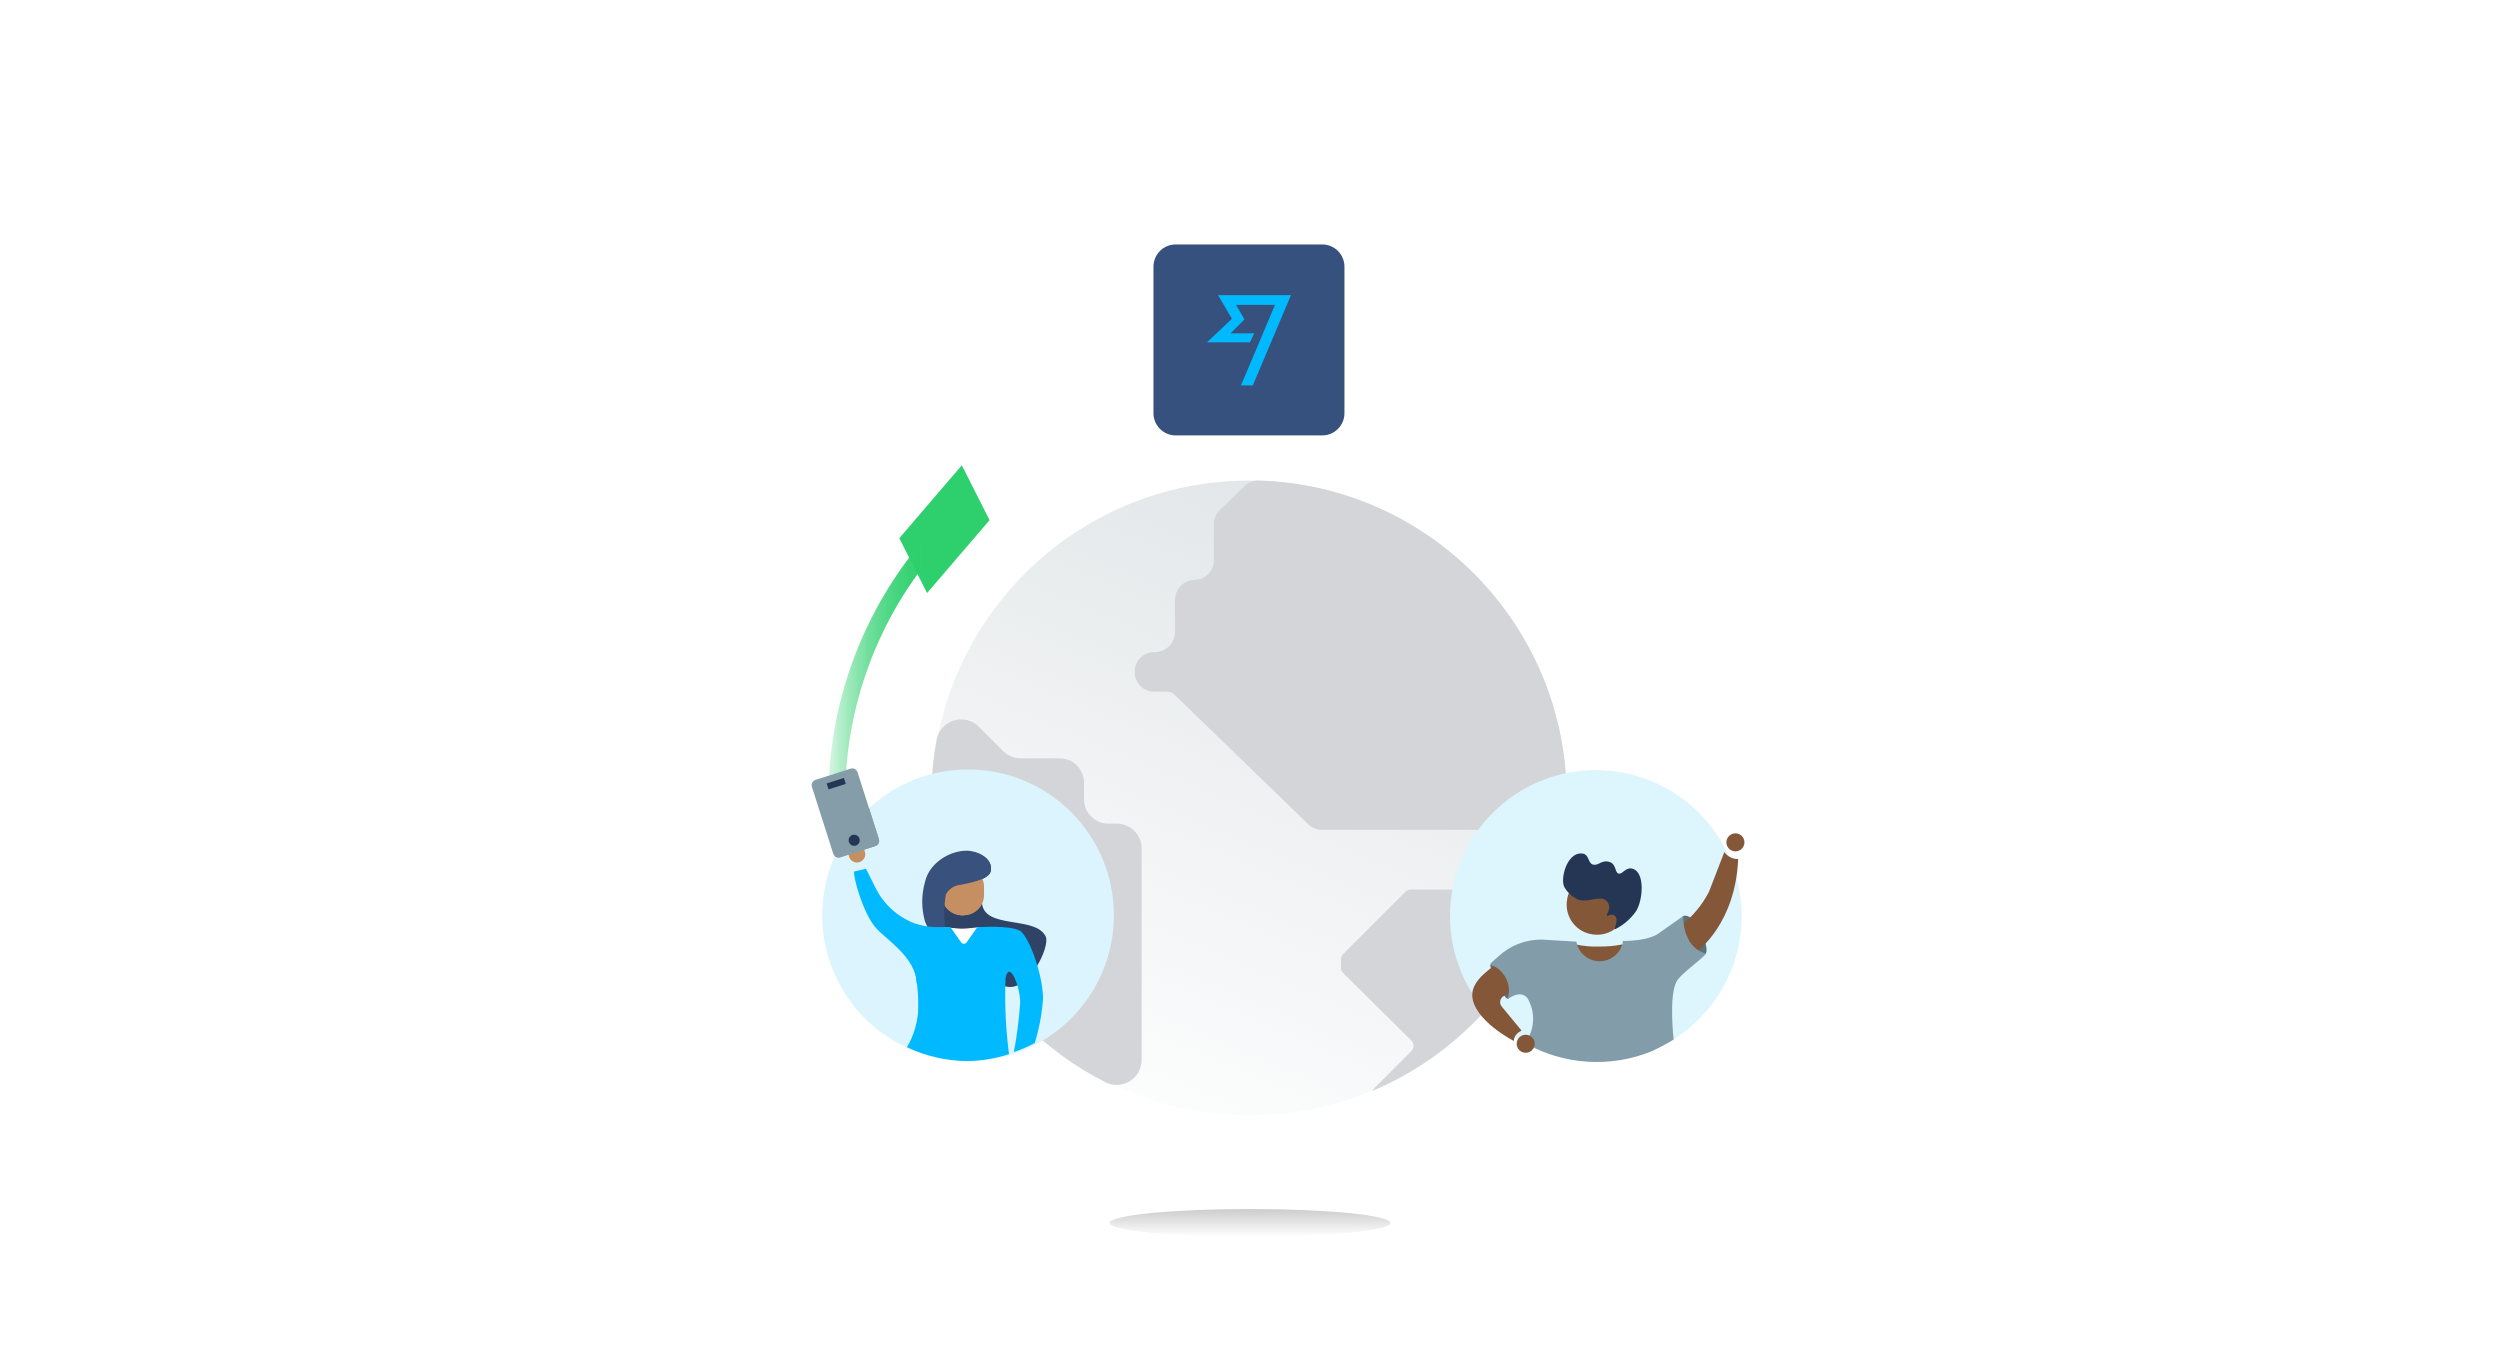
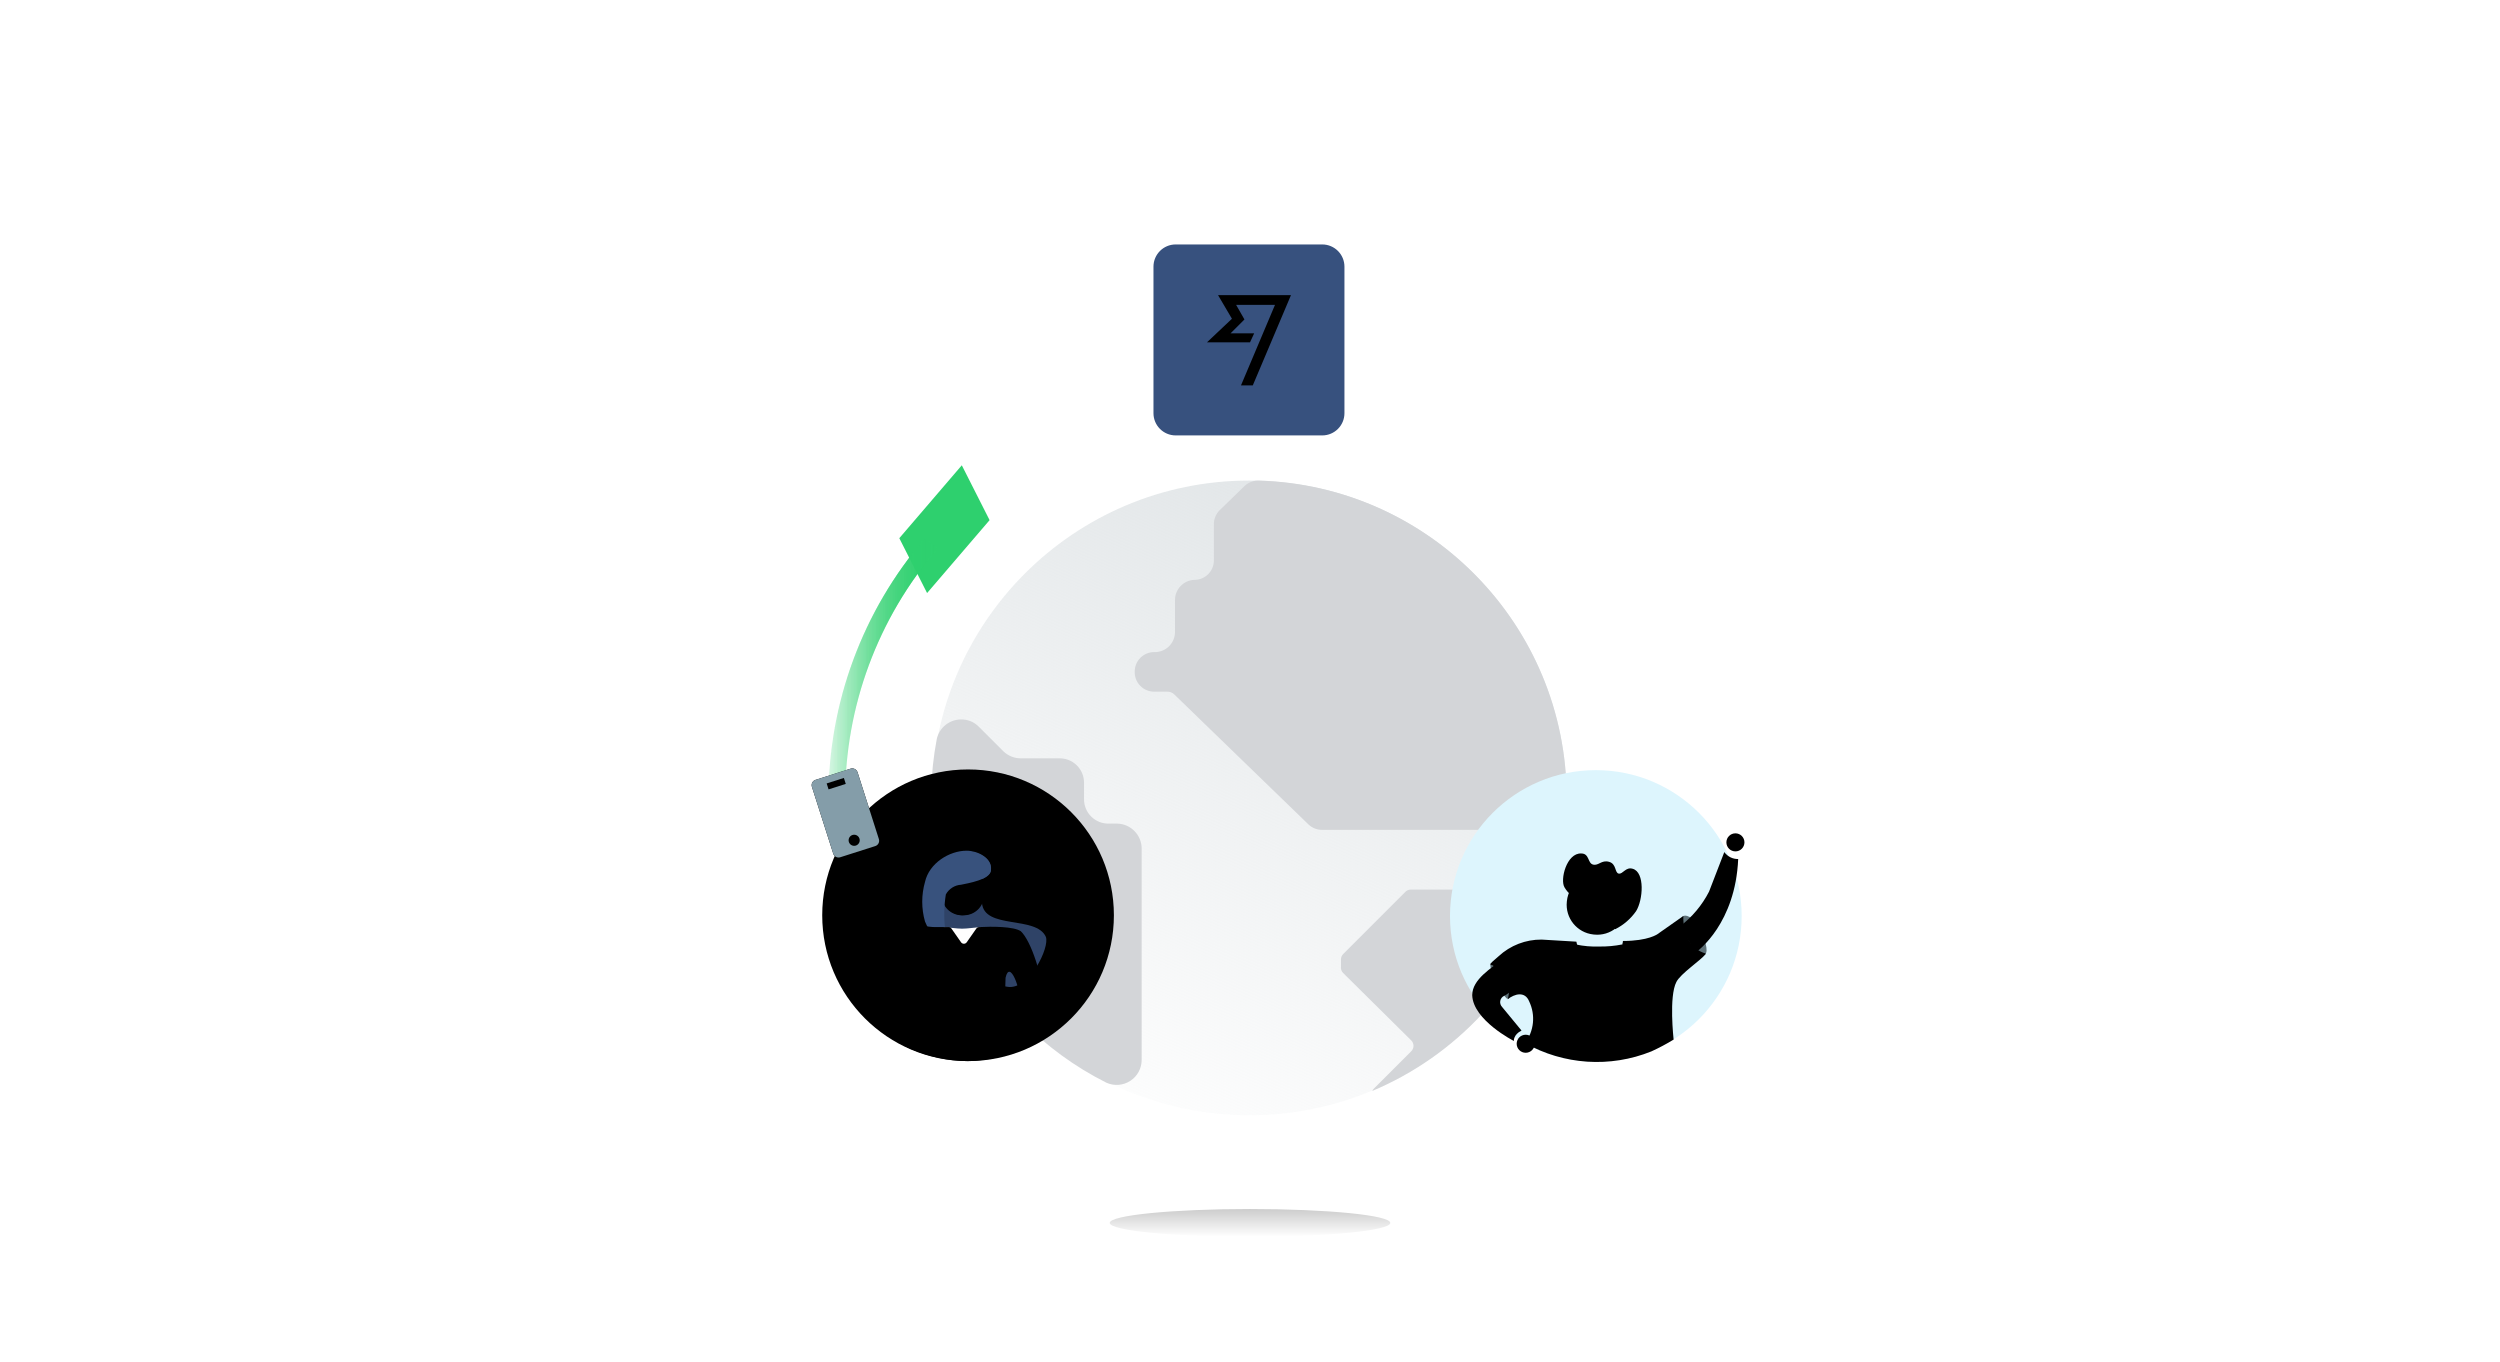
<svg xmlns="http://www.w3.org/2000/svg" xmlns:xlink="http://www.w3.org/1999/xlink" viewBox="0 0 360 196">
  <defs>
    <linearGradient id="linear-gradient" x1="162" y1="157.1" x2="197.7" y2="72.8" gradientUnits="userSpaceOnUse">
      <stop offset="0" stop-color="#e2e6e8" stop-opacity=".1" />
      <stop offset="1" stop-color="#e2e6e8" />
    </linearGradient>
    <linearGradient id="linear-gradient-2" x1="-9743.7" y1="-3715.1" x2="-9743.7" y2="-3711.1" gradientTransform="rotate(180 -4781.8 -1768.5)" gradientUnits="userSpaceOnUse">
      <stop offset="0" stop-opacity="0" />
      <stop offset="1" stop-opacity=".2" />
    </linearGradient>
    <linearGradient id="linear-gradient-3" x1="119.3" y1="99.7" x2="135" y2="99.7" gradientUnits="userSpaceOnUse">
      <stop offset="0" stop-color="#2ed06e" stop-opacity=".1" />
      <stop offset="1" stop-color="#2ed06e" />
    </linearGradient>
    <linearGradient id="linear-gradient-4" x1="119.3" y1="96.2" x2="135" y2="96.2" xlink:href="#linear-gradient-3" />
-     <clipPath id="clip-path">
-       <circle class="cls-1" cx="139.4" cy="131.8" r="21" />
+     <clipPath id="clipPath">
+       <circle className="cls-1" cx="139.4" cy="131.8" r="21" />
    </clipPath>
    <style>.cls-1{fill:#dbf4fe}.cls-8{fill:#845739}.cls-9{fill:#253655}.cls-10{fill:#829ca9}.cls-12{fill:#00b9ff}.cls-17{fill:#c58f62}.cls-20{opacity:.2}</style>
  </defs>
  <path d="M0 0h360v196H0z" id="frames" fill="none" />
  <g id="Layer_1" data-name="Layer 1">
    <circle cx="179.9" cy="114.9" r="45.7" fill="url(#linear-gradient)" />
    <path d="M223 128.4l-.9-.3h-19a1.1 1.1 0 00-.7.3l-9 9a1.1 1.1 0 00-.3.8v1a1.1 1.1 0 00.3.9l9.8 9.7a1.1 1.1 0 010 1.6l-5.2 5.2a1.5 1.5 0 00-.4.5 45.8 45.8 0 0025.6-27.5 1.1 1.1 0 00-.3-1.2zm-48.2-52.8v5.1a2.8 2.8 0 01-2.8 2.8 2.9 2.9 0 00-2.8 2.9V91a2.9 2.9 0 01-3 2.9 2.8 2.8 0 00-2.8 2.8 2.8 2.8 0 002.8 2.9h1.9a1.4 1.4 0 011 .4l19.3 18.7a2.8 2.8 0 002 .8h32.3a2.8 2.8 0 002.9-2.7v-2a45.7 45.7 0 00-44.4-45.6 2.9 2.9 0 00-2 .8l-3.6 3.5a2.8 2.8 0 00-.8 2zm-10.4 77v-30.4a3.6 3.6 0 00-3.5-3.6h-1.2a3.5 3.5 0 01-3.6-3.5v-2.4a3.5 3.5 0 00-3.6-3.5h-5.4a3.6 3.6 0 01-2.6-1l-3.6-3.6a3.5 3.5 0 00-2.5-1 3.6 3.6 0 00-3.5 2.8 45.8 45.8 0 0024.4 49.5 3.6 3.6 0 005.1-3.3z" fill="#d3d5d8" />
    <ellipse cx="180" cy="176.1" rx="20.2" ry="2" fill="url(#linear-gradient-2)" />
    <circle cx="229.8" cy="131.9" r="21" fill="#ddf5fd" />
    <path d="M243.8 132.3c.5.4 3.8 6.3.5 5.2a4.5 4.5 0 01-2.4-1.6 2.2 2.2 0 01-.4-1.1 2.8 2.8 0 01.1-.9l.3-1.2c.3-1 .8-1.1 1.8-.4zm-28.7 7.9a13.2 13.2 0 01.9 1.3 6.3 6.3 0 01.3.7c.2.5.1 1 .5 1.4a1 1 0 00.2.2h.2a2.7 2.7 0 00.3-1.6 4.2 4.2 0 00-.2-2 2.3 2.3 0 00-1.2-1 4.2 4.2 0 00-.8-.2h-.4s-.3-.2-.3 0l.1.6a3.8 3.8 0 00.4.6z" fill="#5d7077" />
-     <rect class="cls-8" x="225.7" y="126" width="8.7" height="8.7" rx="4.3" transform="rotate(-173.9 230 130.3)" />
-     <path class="cls-9" d="M225.3 127.8c-.7-1.1.3-5 2.4-4.9 1.2 0 .9 1.4 1.7 1.6s1.2-.7 2.3-.4.8 1.6 1.4 1.7 1-1 2-.7c1.8.5 1.5 4.5.5 6.1a8.1 8.1 0 01-3 2.6c-.3 0 .7-1.6-.2-2-.6-.3-.9.3-1 0s.8-1 0-2-2.7.2-4-.2a4.3 4.3 0 01-2.1-1.8z" />
-     <path class="cls-8" d="M244.2 137.2l-2.3-3.8a14.6 14.6 0 004.2-5l2.2-5.7a2.4 2.4 0 002 1c-.4 9.2-5.7 13.2-6.2 13.5zm-13.9 2.1a3.4 3.4 0 003.3-3.3 15.6 15.6 0 01-3.3.3 13.8 13.8 0 01-3.4-.3 3.3 3.3 0 003.4 3.3zm-13.9-1.2l2.5 3.6c-.3.2-1.8 1.5-2.3 1.7a1 1 0 00-.3 1.6l2.8 3.4c-1.2.6-1.1 1.5-1.1 1.5s-5.9-3-6-6.6c0-2.3 2.8-3.9 4.4-5.2z" />
-     <path class="cls-10" d="M245.6 137.3a4 4 0 01-2.4-1.9 6.8 6.8 0 01-.8-3v-.5l-3.7 2.6s-1.3 1-5 1a.1.1 0 000 .1 3.4 3.4 0 01-6.7 0l-5-.3a9 9 0 00-6.2 2.4c-.7.6-1.3 1.1-1.2 1.2a4 4 0 012.5 5c1-.8 2.5-1.2 3.1.3a5.8 5.8 0 01-.6 6 21 21 0 0018.2 1.2 30.6 30.6 0 003.2-1.7c0-.1-.7-6.2.4-8.3.6-1.2 3.5-3.1 4.2-4z" />
-     <circle class="cls-8" cx="219.7" cy="150.3" r="1.3" />
+     <rect className="cls-8" x="225.7" y="126" width="8.7" height="8.7" rx="4.3" transform="rotate(-173.9 230 130.3)" />
+     <path className="cls-9" d="M225.3 127.8c-.7-1.1.3-5 2.4-4.9 1.2 0 .9 1.4 1.7 1.6s1.2-.7 2.3-.4.8 1.6 1.4 1.7 1-1 2-.7c1.8.5 1.5 4.5.5 6.1a8.1 8.1 0 01-3 2.6c-.3 0 .7-1.6-.2-2-.6-.3-.9.3-1 0s.8-1 0-2-2.7.2-4-.2a4.3 4.3 0 01-2.1-1.8z" />
+     <path className="cls-8" d="M244.2 137.2l-2.3-3.8a14.6 14.6 0 004.2-5l2.2-5.7a2.4 2.4 0 002 1c-.4 9.2-5.7 13.2-6.2 13.5zm-13.9 2.1a3.4 3.4 0 003.3-3.3 15.6 15.6 0 01-3.3.3 13.8 13.8 0 01-3.4-.3 3.3 3.3 0 003.4 3.3zm-13.9-1.2l2.5 3.6c-.3.2-1.8 1.5-2.3 1.7a1 1 0 00-.3 1.6l2.8 3.4c-1.2.6-1.1 1.5-1.1 1.5s-5.9-3-6-6.6c0-2.3 2.8-3.9 4.4-5.2z" />
+     <path className="cls-10" d="M245.6 137.3a4 4 0 01-2.4-1.9 6.8 6.8 0 01-.8-3v-.5l-3.7 2.6s-1.3 1-5 1a.1.1 0 000 .1 3.4 3.4 0 01-6.7 0l-5-.3a9 9 0 00-6.2 2.4c-.7.6-1.3 1.1-1.2 1.2a4 4 0 012.5 5c1-.8 2.5-1.2 3.1.3a5.8 5.8 0 01-.6 6 21 21 0 0018.2 1.2 30.6 30.6 0 003.2-1.7c0-.1-.7-6.2.4-8.3.6-1.2 3.5-3.1 4.2-4z" />
+     <circle className="cls-8" cx="219.7" cy="150.3" r="1.3" />
    <rect x="166.1" y="35.2" width="27.5" height="27.5" rx="3.2" fill="#37517e" />
-     <path class="cls-12" d="M175.4 42.5l2 3.4-3.6 3.4h6.2l.6-1.3h-3.4l2-2-1.2-2.1h5.6l-4.9 11.6h1.7l5.5-13h-10.5z" />
-     <circle class="cls-8" cx="249.9" cy="121.3" r="1.3" />
+     <path className="cls-12" d="M175.4 42.5l2 3.4-3.6 3.4h6.2l.6-1.3h-3.4l2-2-1.2-2.1h5.6l-4.9 11.6h1.7l5.5-13h-10.5z" />
+     <circle className="cls-8" cx="249.9" cy="121.3" r="1.3" />
    <path d="M142.5 74.9l-9 10.5-4-7.9 9-10.5 4 7.9z" fill="#2ed06e" />
    <path d="M119.7 122a58.3 58.3 0 01-.4-7 57.4 57.4 0 0113.9-37.5L135 79a55 55 0 00-13.3 35.9 55.9 55.9 0 00.4 6.7z" fill="url(#linear-gradient-3)" />
-     <circle class="cls-1" cx="139.4" cy="131.8" r="21" />
-     <g clip-path="url(#clip-path)">
+     <circle className="cls-1" cx="139.4" cy="131.8" r="21" />
+     <g clipPath="url(#clipPath)">
      <path d="M138.4 127.4c.8-.1 4.2-.7 4.3-2.1.2-1.8-2-2.7-3.5-2.7a6.2 6.2 0 00-5.8 4.5c-1.6 6.5 7.5 14.5 11.7 15 3.1.5 6.1-5.7 5.5-7.2-1.4-3.1-8.9-1-9.2-4.9a3.2 3.2 0 01-2.8 1.8c-1.6 0-3.1-1.7-2.6-3 .4-1 1.6-1.3 2.4-1.4z" fill="#2f4367" />
-       <rect class="cls-17" x="135.6" y="124.8" width="6.1" height="7" rx="2.9" />
+       <rect className="cls-17" x="135.6" y="124.8" width="6.1" height="7" rx="2.9" />
      <path d="M139.2 122.5c-2.5 0-5.4 1.8-6 4.5a10.4 10.4 0 000 5.7 11.7 11.7 0 004.9 5.7 22.5 22.5 0 01-2-4.6 18.2 18.2 0 01.1-5 2.7 2.7 0 012.2-1.4c.9-.2 4.2-.7 4.3-2.1.2-1.8-2-2.8-3.5-2.8z" fill="#38527d" />
      <path d="M135.9 136.2v-2.7l2 .2a6.9 6.9 0 001.3 0l2-.2v2.7" fill="#fffefe" />
-       <circle class="cls-17" cx="123.4" cy="123" r="1.2" />
-       <path class="cls-12" d="M134.4 133.5a10.8 10.8 0 01-2.6-.5 10.4 10.4 0 01-5.8-5.3l-1.3-2.6-1.7.4c-.2.5 1.2 6 3.2 8.2 1.7 1.8 5.6 4.2 5.8 7.8.1 1.3 3.6-4 5.1-5.1" />
-       <rect class="cls-10" x="118.4" y="111.3" width="6.9" height="11.7" rx=".8" transform="rotate(162.3 121.8 117.1)" />
-       <circle class="cls-20" cx="123" cy="121" r=".8" />
-       <path class="cls-20" transform="rotate(-17.7 120.4 112.8)" d="M119.1 112.4h2.6v.9h-2.6z" />
+       <circle className="cls-17" cx="123.4" cy="123" r="1.2" />
+       <path className="cls-12" d="M134.4 133.5a10.8 10.8 0 01-2.6-.5 10.4 10.4 0 01-5.8-5.3l-1.3-2.6-1.7.4c-.2.5 1.2 6 3.2 8.2 1.7 1.8 5.6 4.2 5.8 7.8.1 1.3 3.6-4 5.1-5.1" />
+       <rect className="cls-10" x="118.4" y="111.3" width="6.9" height="11.7" rx=".8" transform="rotate(162.3 121.8 117.1)" />
+       <circle className="cls-20" cx="123" cy="121" r=".8" />
+       <path className="cls-20" transform="rotate(-17.7 120.4 112.8)" d="M119.1 112.4h2.6v.9h-2.6z" />
    </g>
    <path d="M121.7 115h-2.4a57.4 57.4 0 0113.9-37.5L135 79a55 55 0 00-13.3 36z" fill="url(#linear-gradient-4)" />
    <rect x="118.4" y="111.3" width="6.9" height="11.7" rx=".8" transform="rotate(162.3 121.8 117.1)" fill="#849da9" />
-     <circle class="cls-9" cx="123" cy="121" r=".8" />
-     <path class="cls-9" transform="rotate(-17.7 120.4 112.8)" d="M119.1 112.4h2.6v.9h-2.6z" />
-     <path class="cls-12" d="M141 133.5a.5.5 0 00-.4.2l-1.4 2a.5.5 0 01-.8 0l-1.4-2a.5.5 0 00-.5-.2H134l-2.3 6a25.8 25.8 0 01.5 6.3 11.9 11.9 0 01-1.6 5 21 21 0 008.7 2 21.2 21.2 0 006-1 64.7 64.7 0 01-.5-11c.6-2.7 2.2 1.6 2.1 3.7a63.4 63.4 0 01-.9 7 20.8 20.8 0 003-1.3 28.3 28.3 0 001.2-6.4c0-3-1.7-8.3-3.2-9.7-1-.7-4.2-.7-6-.6z" />
+     <circle className="cls-9" cx="123" cy="121" r=".8" />
+     <path className="cls-9" transform="rotate(-17.7 120.4 112.8)" d="M119.1 112.4h2.6v.9h-2.6z" />
+     <path className="cls-12" d="M141 133.5a.5.5 0 00-.4.2l-1.4 2a.5.5 0 01-.8 0l-1.4-2a.5.5 0 00-.5-.2H134l-2.3 6a25.8 25.8 0 01.5 6.3 11.9 11.9 0 01-1.6 5 21 21 0 008.7 2 21.2 21.2 0 006-1 64.7 64.7 0 01-.5-11c.6-2.7 2.2 1.6 2.1 3.7a63.4 63.4 0 01-.9 7 20.8 20.8 0 003-1.3 28.3 28.3 0 001.2-6.4c0-3-1.7-8.3-3.2-9.7-1-.7-4.2-.7-6-.6z" />
  </g>
</svg>
